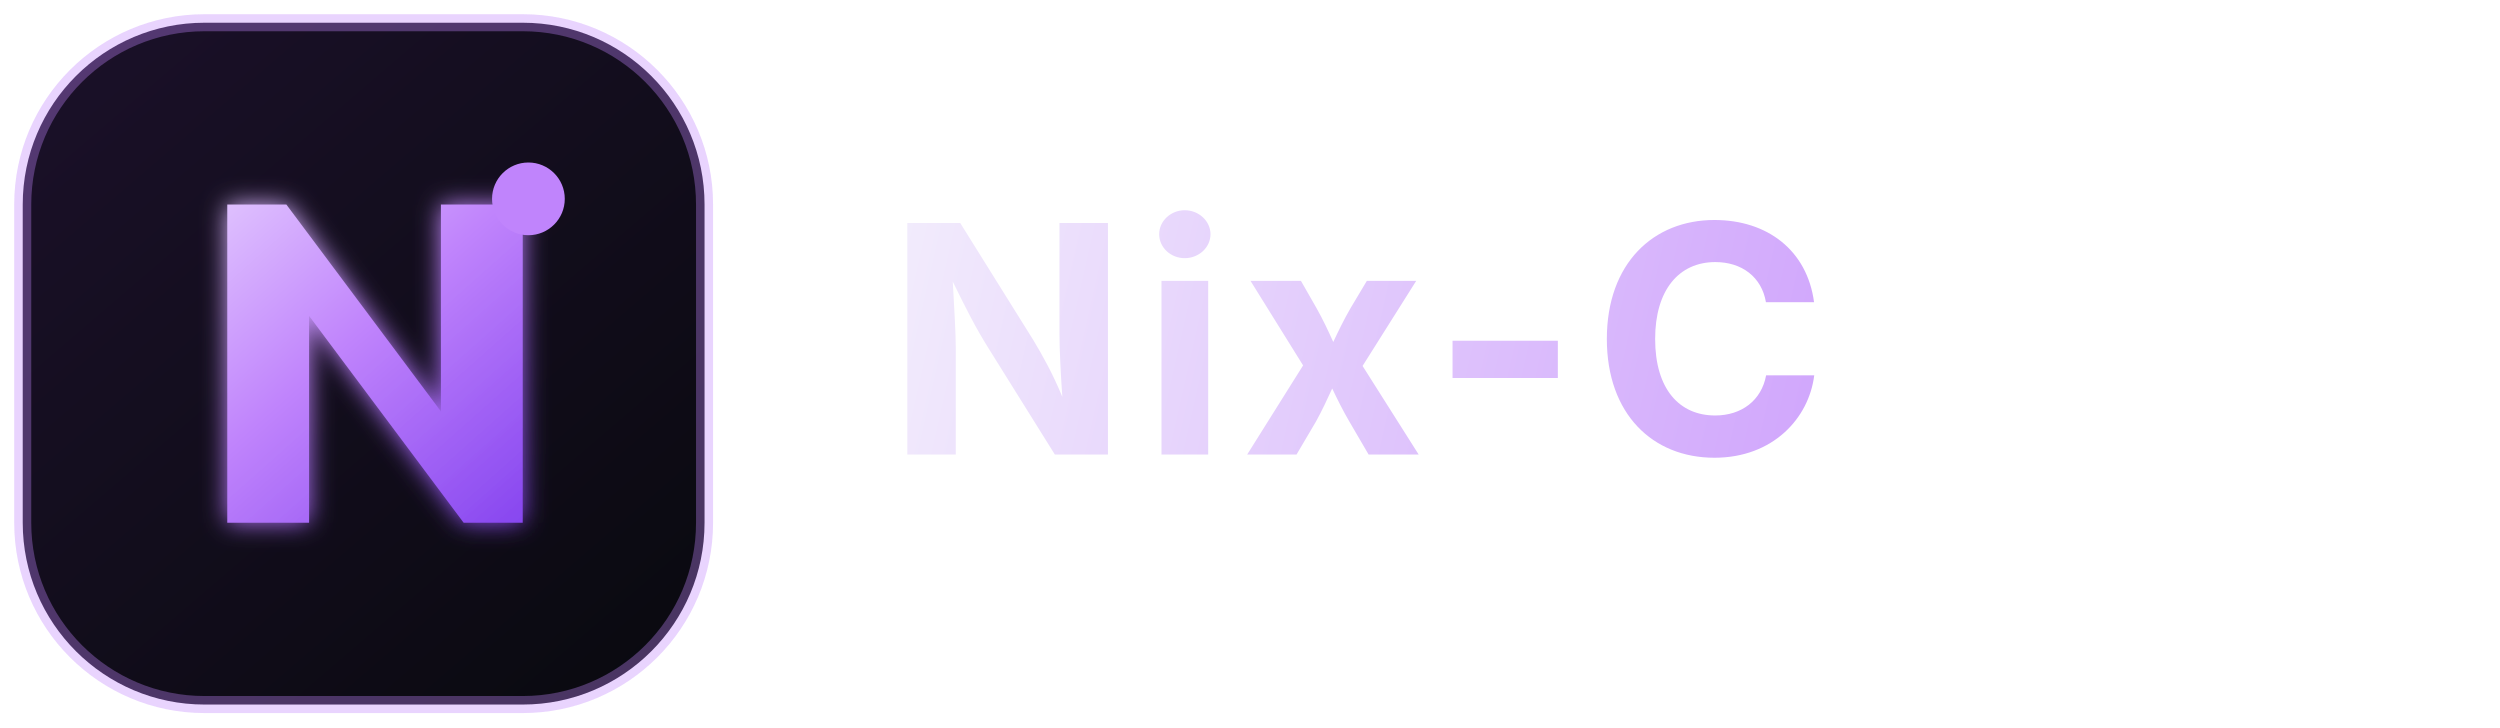
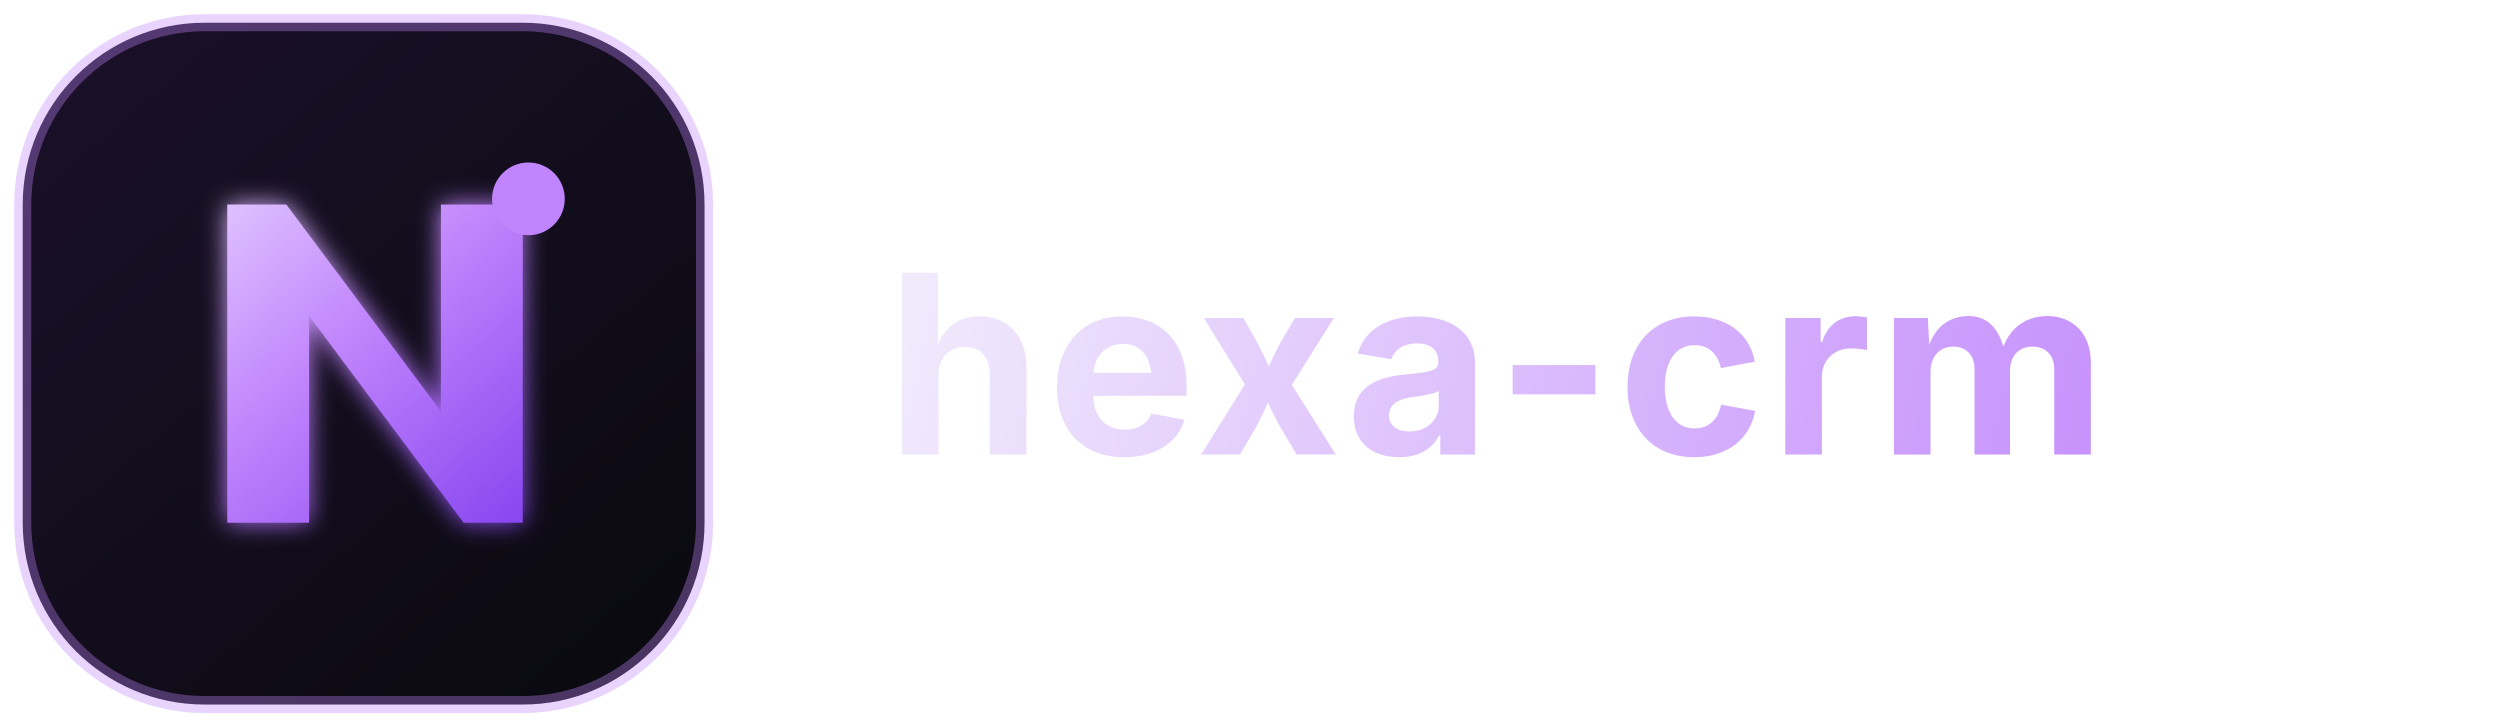
- <svg xmlns="http://www.w3.org/2000/svg" viewBox="0 0 220 64" fill="none" role="img" aria-label="Nix-C">
+ <svg xmlns="http://www.w3.org/2000/svg" viewBox="0 0 220 64" fill="none" role="img" aria-label="hexa-crm">
  <defs>
    <linearGradient id="nc-bg" x1="8" y1="4" x2="56" y2="60" gradientUnits="userSpaceOnUse">
      <stop stop-color="#1a1028" />
      <stop offset="1" stop-color="#0a0a10" />
    </linearGradient>
    <linearGradient id="nc-stroke" x1="16" y1="14" x2="48" y2="50" gradientUnits="userSpaceOnUse">
      <stop stop-color="#e9d5ff" />
      <stop offset="0.45" stop-color="#c084fc" />
      <stop offset="1" stop-color="#7c3aed" />
    </linearGradient>
    <linearGradient id="nc-word" x1="76" y1="20" x2="200" y2="48" gradientUnits="userSpaceOnUse">
      <stop stop-color="#f3eefc" />
      <stop offset="1" stop-color="#c084fc" />
    </linearGradient>
    <filter id="nc-glow" x="-40%" y="-40%" width="180%" height="180%">
      <feGaussianBlur stdDeviation="1.1" result="b" />
      <feMerge>
        <feMergeNode in="b" />
        <feMergeNode in="SourceGraphic" />
      </feMerge>
    </filter>
  </defs>
  <rect x="2" y="2" width="60" height="60" rx="16" fill="url(#nc-bg)" stroke="rgba(192,132,252,0.35)" stroke-width="1.5" />
  <path filter="url(#nc-glow)" d="M20 46V18h5.2l13.6 18.2V18H46v28h-5.2L27.2 27.8V46H20z" fill="url(#nc-stroke)" />
  <circle cx="46.5" cy="17.5" r="3.2" fill="#c084fc" />
-   <text x="78" y="40" fill="url(#nc-word)" font-family="Inter, system-ui, -apple-system, sans-serif" font-size="28" font-weight="650" letter-spacing="0.04em">Nix-C</text>
+   <text x="78" y="40" fill="url(#nc-word)" font-family="Inter, system-ui, -apple-system, sans-serif" font-size="22" font-weight="650" letter-spacing="0.02em">hexa-crm</text>
</svg>
